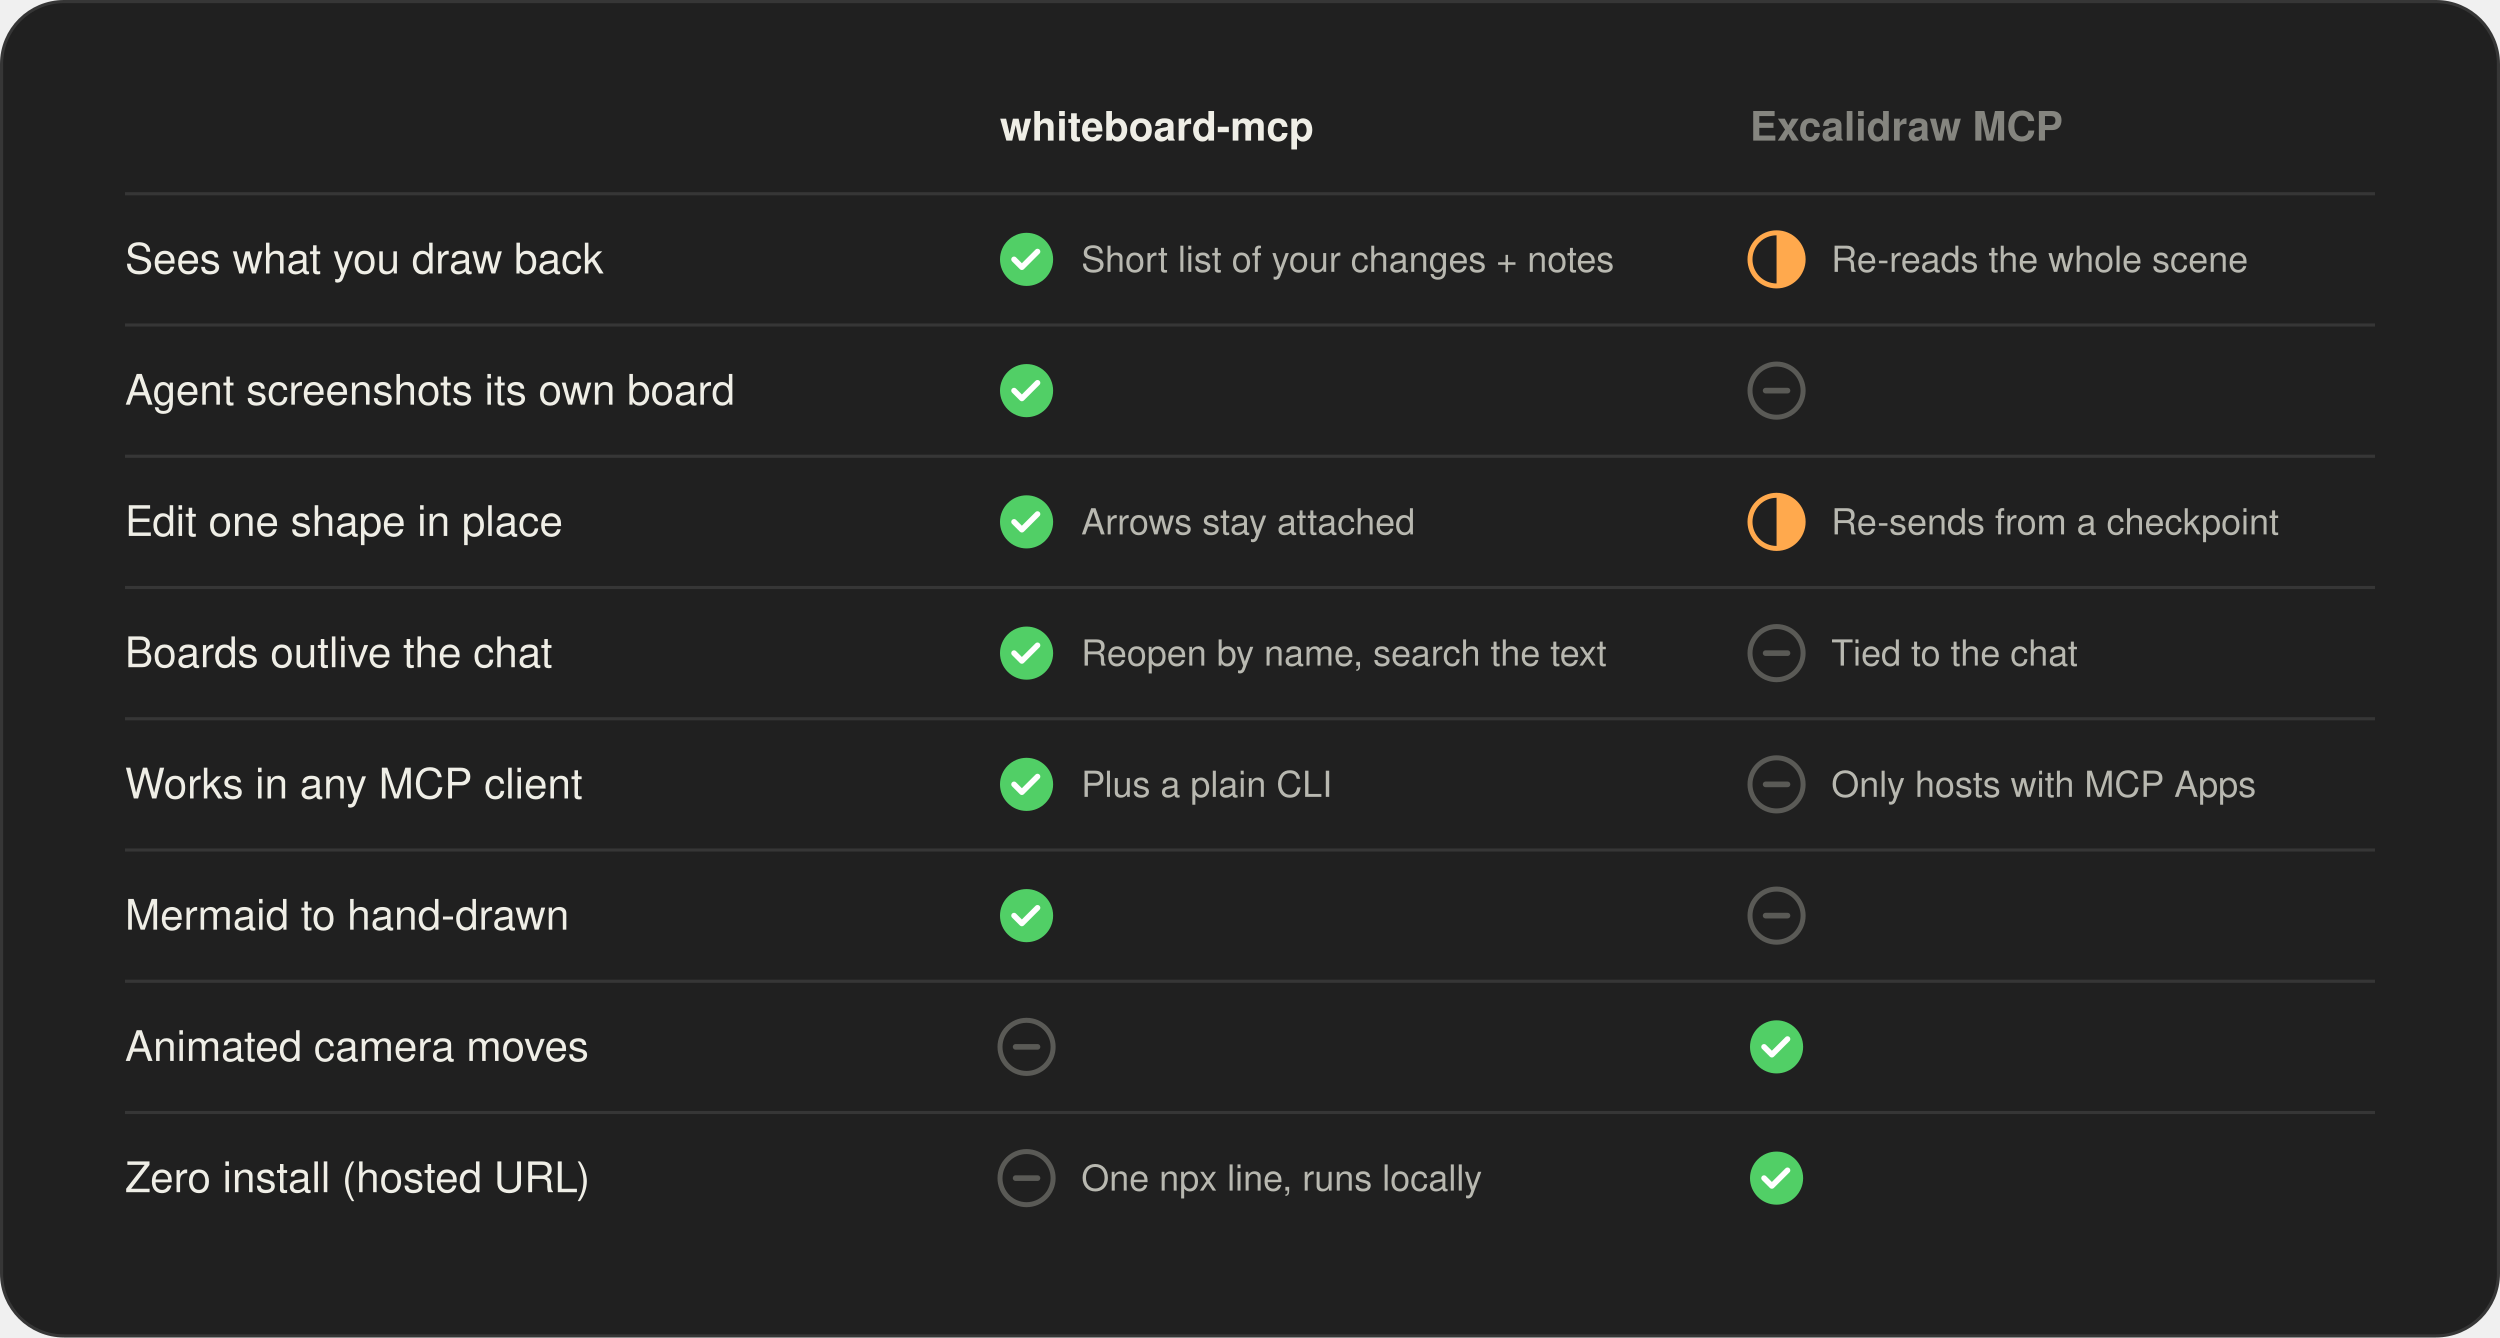
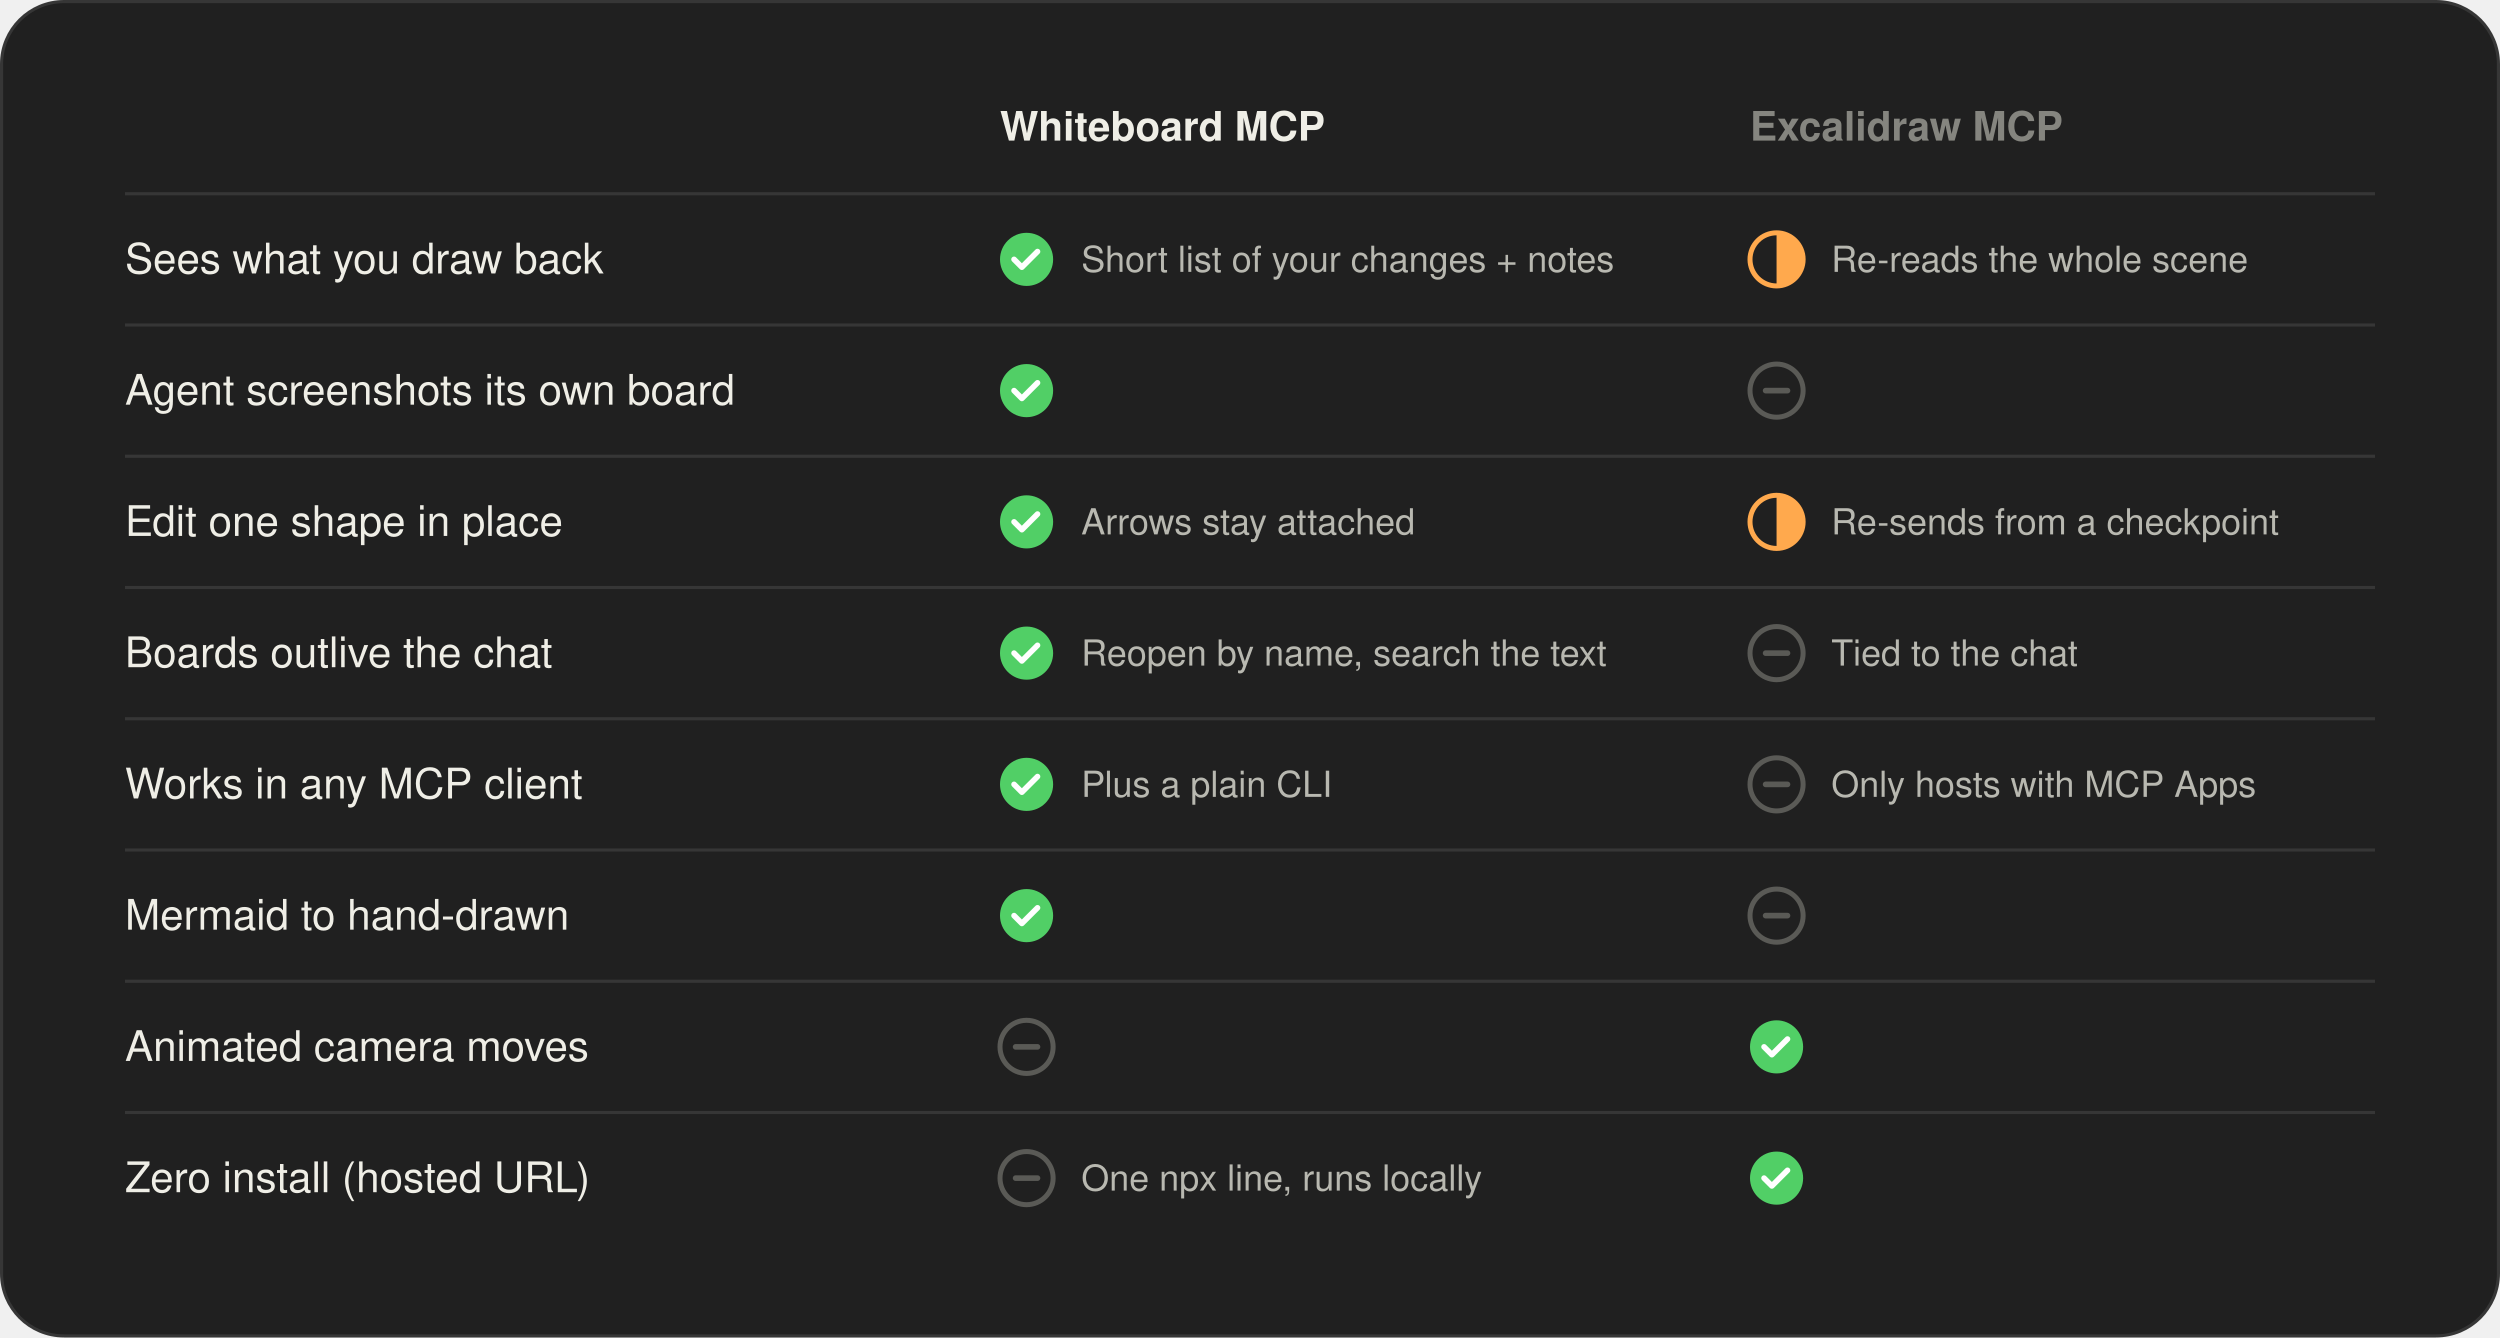
- <svg xmlns="http://www.w3.org/2000/svg" width="1600" height="856" viewBox="0 0 1600 856" role="img" aria-label="whiteboard-mcp vs Excalidraw MCP. Sees what you draw back: whiteboard-mcp yes (Short list of your changes + notes), Excalidraw MCP part (Re-reads the whole scene). Agent screenshots its own board: whiteboard-mcp yes, Excalidraw MCP no. Edit one shape in place: whiteboard-mcp yes (Arrows stay attached), Excalidraw MCP part (Re-sends from a checkpoint). Boards outlive the chat: whiteboard-mcp yes (Reopen by name, search the text), Excalidraw MCP no (Tied to the chat). Works in any MCP client: whiteboard-mcp yes (Plus a plain CLI), Excalidraw MCP no (Only hosts with MCP Apps). Mermaid to hand-drawn: whiteboard-mcp yes, Excalidraw MCP no. Animated camera moves: whiteboard-mcp no, Excalidraw MCP yes. Zero install (hosted URL): whiteboard-mcp no (One npx line, runs locally), Excalidraw MCP yes.">
+ <svg xmlns="http://www.w3.org/2000/svg" width="1600" height="856" viewBox="0 0 1600 856" role="img" aria-label="Whiteboard MCP vs Excalidraw MCP. Sees what you draw back: Whiteboard MCP yes (Short list of your changes + notes), Excalidraw MCP part (Re-reads the whole scene). Agent screenshots its own board: Whiteboard MCP yes, Excalidraw MCP no. Edit one shape in place: Whiteboard MCP yes (Arrows stay attached), Excalidraw MCP part (Re-sends from a checkpoint). Boards outlive the chat: Whiteboard MCP yes (Reopen by name, search the text), Excalidraw MCP no (Tied to the chat). Works in any MCP client: Whiteboard MCP yes (Plus a plain CLI), Excalidraw MCP no (Only hosts with MCP Apps). Mermaid to hand-drawn: Whiteboard MCP yes, Excalidraw MCP no. Animated camera moves: Whiteboard MCP no, Excalidraw MCP yes. Zero install (hosted URL): Whiteboard MCP no (One npx line, runs locally), Excalidraw MCP yes.">
  <style>
.serif{font-family:'New York','Iowan Old Style',ui-serif,Georgia,serif}
.sans{font-family:-apple-system,BlinkMacSystemFont,'SF Pro Text','Segoe UI',Helvetica,Arial,sans-serif}
.mono{font-family:ui-monospace,'SF Mono',Menlo,Consolas,monospace}
</style>
  <rect x="1" y="1" width="1598" height="854" rx="40" fill="#202020" stroke="#363636" stroke-width="2" />
-   <text x="640" y="90" class="sans" font-size="26" font-weight="700" fill="#efeee6" text-anchor="start">whiteboard-mcp</text>
+   <text x="640" y="90" class="sans" font-size="26" font-weight="700" fill="#efeee6" text-anchor="start">Whiteboard MCP</text>
  <text x="1120" y="90" class="sans" font-size="26" font-weight="700" fill="#85857f" text-anchor="start">Excalidraw MCP</text>
  <path d="M80 124H1520" stroke="#363636" stroke-width="2" />
  <text x="80" y="175" class="sans" font-size="27" font-weight="400" fill="#efeee6" text-anchor="start">Sees what you draw back</text>
  <g transform="translate(657 166)">
    <circle r="17" fill="#51cf66" />
    <path d="M-8 0l5 5 10-10" fill="none" stroke="#fff" stroke-width="3.6" stroke-linecap="round" stroke-linejoin="round" />
  </g>
  <text x="692" y="174" class="sans" font-size="23" font-weight="400" fill="#b8b8b0" text-anchor="start">Short list of your changes + notes</text>
  <g transform="translate(1137 166)">
    <circle r="17" fill="none" stroke="#ffa94d" stroke-width="3.2" />
    <path d="M0 -17a17 17 0 0 1 0 34z" fill="#ffa94d" />
  </g>
  <text x="1172" y="174" class="sans" font-size="23" font-weight="400" fill="#b8b8b0" text-anchor="start">Re-reads the whole scene</text>
  <path d="M80 208H1520" stroke="#363636" stroke-width="2" />
  <text x="80" y="259" class="sans" font-size="27" font-weight="400" fill="#efeee6" text-anchor="start">Agent screenshots its own board</text>
  <g transform="translate(657 250)">
    <circle r="17" fill="#51cf66" />
    <path d="M-8 0l5 5 10-10" fill="none" stroke="#fff" stroke-width="3.6" stroke-linecap="round" stroke-linejoin="round" />
  </g>
  <g transform="translate(1137 250)">
    <circle r="17" fill="none" stroke="#5a5a56" stroke-width="3.2" />
    <path d="M-7 0h14" stroke="#5a5a56" stroke-width="3.6" stroke-linecap="round" />
  </g>
  <path d="M80 292H1520" stroke="#363636" stroke-width="2" />
  <text x="80" y="343" class="sans" font-size="27" font-weight="400" fill="#efeee6" text-anchor="start">Edit one shape in place</text>
  <g transform="translate(657 334)">
    <circle r="17" fill="#51cf66" />
    <path d="M-8 0l5 5 10-10" fill="none" stroke="#fff" stroke-width="3.6" stroke-linecap="round" stroke-linejoin="round" />
  </g>
  <text x="692" y="342" class="sans" font-size="23" font-weight="400" fill="#b8b8b0" text-anchor="start">Arrows stay attached</text>
  <g transform="translate(1137 334)">
    <circle r="17" fill="none" stroke="#ffa94d" stroke-width="3.2" />
    <path d="M0 -17a17 17 0 0 1 0 34z" fill="#ffa94d" />
  </g>
  <text x="1172" y="342" class="sans" font-size="23" font-weight="400" fill="#b8b8b0" text-anchor="start">Re-sends from a checkpoint</text>
  <path d="M80 376H1520" stroke="#363636" stroke-width="2" />
  <text x="80" y="427" class="sans" font-size="27" font-weight="400" fill="#efeee6" text-anchor="start">Boards outlive the chat</text>
  <g transform="translate(657 418)">
    <circle r="17" fill="#51cf66" />
    <path d="M-8 0l5 5 10-10" fill="none" stroke="#fff" stroke-width="3.6" stroke-linecap="round" stroke-linejoin="round" />
  </g>
  <text x="692" y="426" class="sans" font-size="23" font-weight="400" fill="#b8b8b0" text-anchor="start">Reopen by name, search the text</text>
  <g transform="translate(1137 418)">
    <circle r="17" fill="none" stroke="#5a5a56" stroke-width="3.2" />
    <path d="M-7 0h14" stroke="#5a5a56" stroke-width="3.6" stroke-linecap="round" />
  </g>
  <text x="1172" y="426" class="sans" font-size="23" font-weight="400" fill="#b8b8b0" text-anchor="start">Tied to the chat</text>
  <path d="M80 460H1520" stroke="#363636" stroke-width="2" />
  <text x="80" y="511" class="sans" font-size="27" font-weight="400" fill="#efeee6" text-anchor="start">Works in any MCP client</text>
  <g transform="translate(657 502)">
    <circle r="17" fill="#51cf66" />
    <path d="M-8 0l5 5 10-10" fill="none" stroke="#fff" stroke-width="3.6" stroke-linecap="round" stroke-linejoin="round" />
  </g>
  <text x="692" y="510" class="sans" font-size="23" font-weight="400" fill="#b8b8b0" text-anchor="start">Plus a plain CLI</text>
  <g transform="translate(1137 502)">
    <circle r="17" fill="none" stroke="#5a5a56" stroke-width="3.2" />
    <path d="M-7 0h14" stroke="#5a5a56" stroke-width="3.6" stroke-linecap="round" />
  </g>
  <text x="1172" y="510" class="sans" font-size="23" font-weight="400" fill="#b8b8b0" text-anchor="start">Only hosts with MCP Apps</text>
  <path d="M80 544H1520" stroke="#363636" stroke-width="2" />
  <text x="80" y="595" class="sans" font-size="27" font-weight="400" fill="#efeee6" text-anchor="start">Mermaid to hand-drawn</text>
  <g transform="translate(657 586)">
    <circle r="17" fill="#51cf66" />
    <path d="M-8 0l5 5 10-10" fill="none" stroke="#fff" stroke-width="3.6" stroke-linecap="round" stroke-linejoin="round" />
  </g>
  <g transform="translate(1137 586)">
    <circle r="17" fill="none" stroke="#5a5a56" stroke-width="3.2" />
    <path d="M-7 0h14" stroke="#5a5a56" stroke-width="3.6" stroke-linecap="round" />
  </g>
  <path d="M80 628H1520" stroke="#363636" stroke-width="2" />
  <text x="80" y="679" class="sans" font-size="27" font-weight="400" fill="#efeee6" text-anchor="start">Animated camera moves</text>
  <g transform="translate(657 670)">
    <circle r="17" fill="none" stroke="#5a5a56" stroke-width="3.2" />
    <path d="M-7 0h14" stroke="#5a5a56" stroke-width="3.6" stroke-linecap="round" />
  </g>
  <g transform="translate(1137 670)">
    <circle r="17" fill="#51cf66" />
    <path d="M-8 0l5 5 10-10" fill="none" stroke="#fff" stroke-width="3.6" stroke-linecap="round" stroke-linejoin="round" />
  </g>
  <path d="M80 712H1520" stroke="#363636" stroke-width="2" />
  <text x="80" y="763" class="sans" font-size="27" font-weight="400" fill="#efeee6" text-anchor="start">Zero install (hosted URL)</text>
  <g transform="translate(657 754)">
    <circle r="17" fill="none" stroke="#5a5a56" stroke-width="3.2" />
    <path d="M-7 0h14" stroke="#5a5a56" stroke-width="3.6" stroke-linecap="round" />
  </g>
  <text x="692" y="762" class="sans" font-size="23" font-weight="400" fill="#b8b8b0" text-anchor="start">One npx line, runs locally</text>
  <g transform="translate(1137 754)">
    <circle r="17" fill="#51cf66" />
    <path d="M-8 0l5 5 10-10" fill="none" stroke="#fff" stroke-width="3.6" stroke-linecap="round" stroke-linejoin="round" />
  </g>
</svg>
